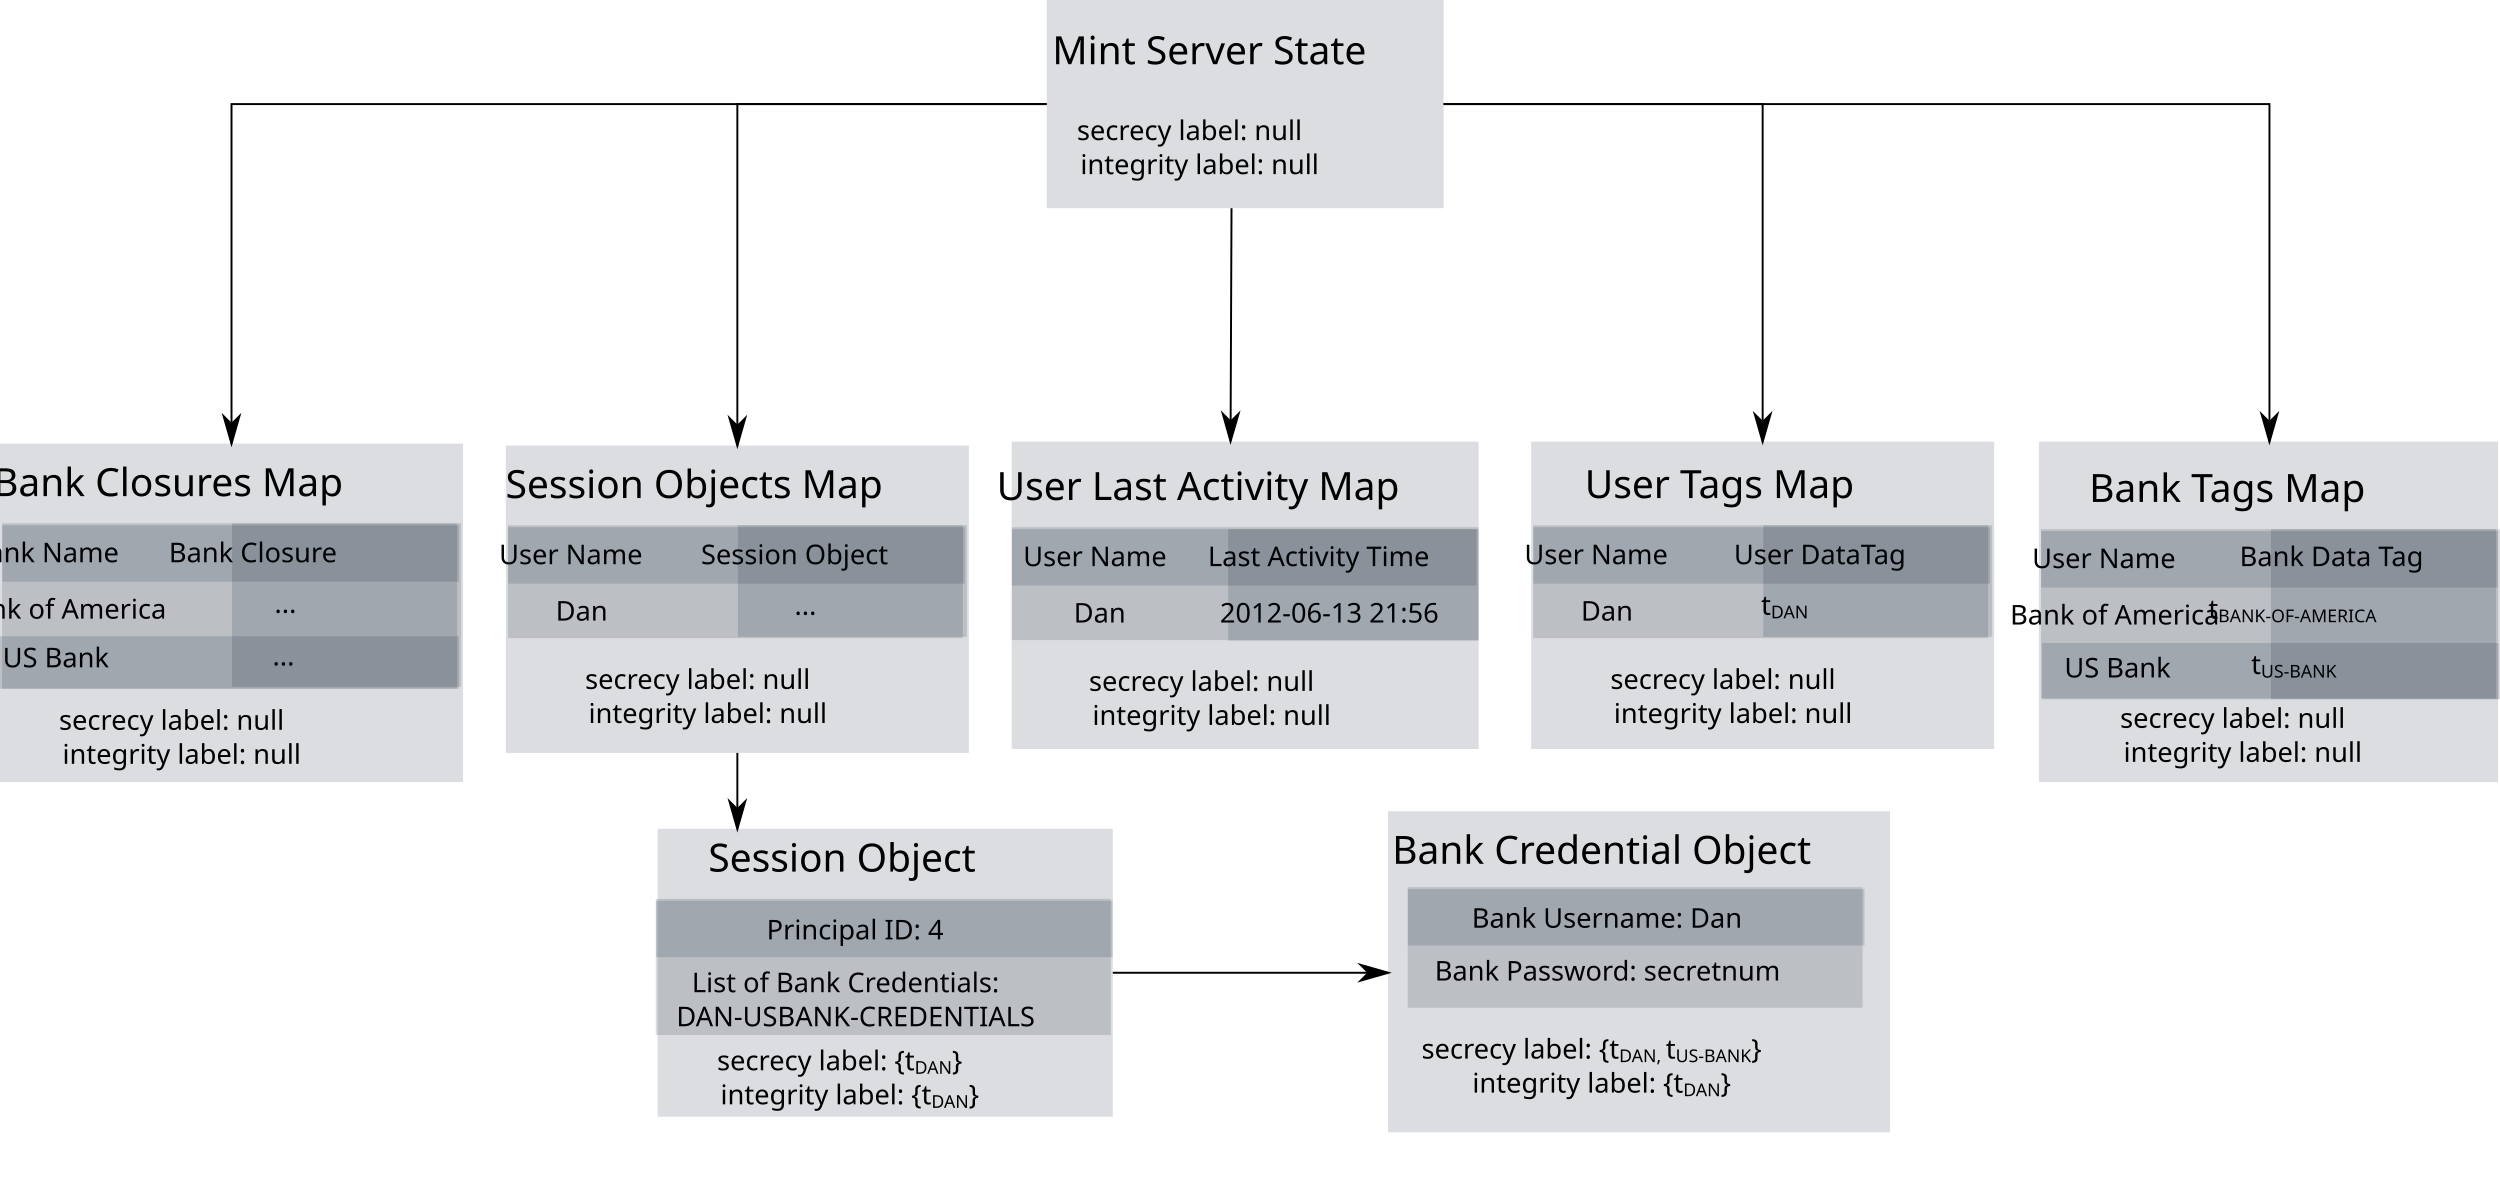
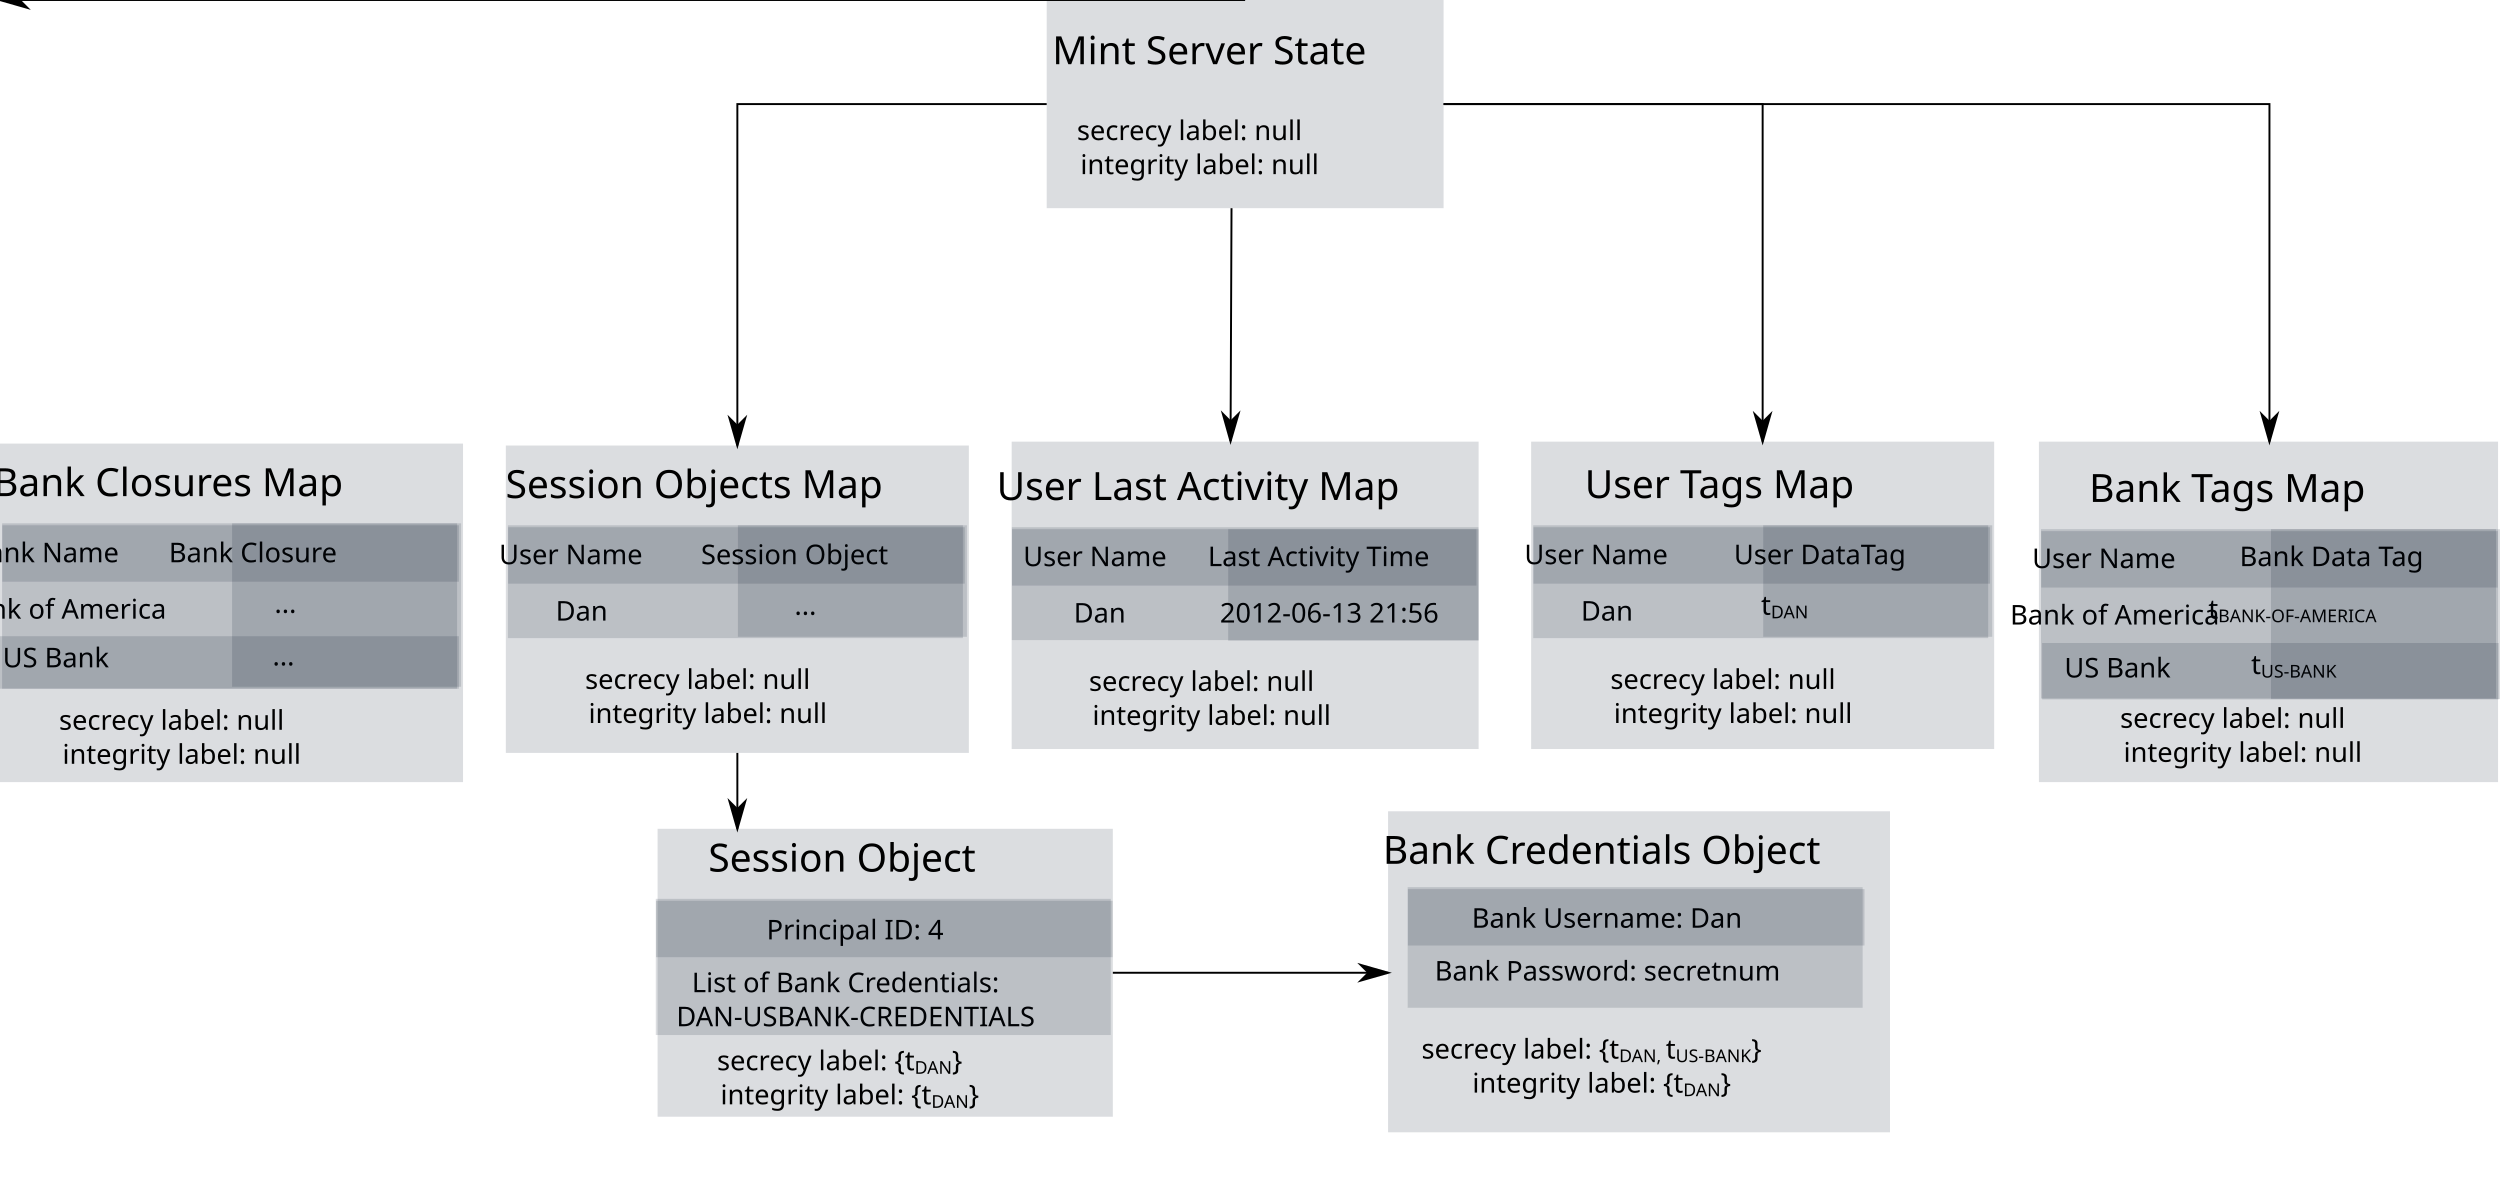
<svg xmlns="http://www.w3.org/2000/svg" width="1285" height="614" id="svg3114" version="1.1">
  <defs id="defs3116">
    <marker orient="auto" refY="0.0" refX="0.0" id="Arrow1Lstart" style="overflow:visible">
      <path id="path6534" d="M 0.0,0.0 L 5.0,-5.0 L -12.5,0.0 L 5.0,5.0 L 0.0,0.0 z " style="fill-rule:evenodd;stroke:#000000;stroke-width:1.0pt" transform="scale(0.8) translate(12.5,0)" />
    </marker>
    <marker orient="auto" refY="0.0" refX="0.0" id="Arrow1Lend" style="overflow:visible;">
      <path id="path6537" d="M 0.0,0.0 L 5.0,-5.0 L -12.5,0.0 L 5.0,5.0 L 0.0,0.0 z " style="fill-rule:evenodd;stroke:#000000;stroke-width:1.0pt;" transform="scale(0.8) rotate(180) translate(12.5,0)" />
    </marker>
    <clipPath clipPathUnits="userSpaceOnUse" id="clipPath5734">
      <rect style="fill:#d3bc5f;fill-opacity:0" id="rect5736" width="44" height="21" x="405" y="599" />
    </clipPath>
    <clipPath clipPathUnits="userSpaceOnUse" id="clipPath5734-6">
      <rect style="fill:#d3bc5f;fill-opacity:0" id="rect5736-1" width="44" height="21" x="405" y="599" />
    </clipPath>
    <clipPath clipPathUnits="userSpaceOnUse" id="clipPath5734-0">
      <rect style="fill:#d3bc5f;fill-opacity:0" id="rect5736-2" width="44" height="21" x="405" y="599" />
    </clipPath>
    <clipPath clipPathUnits="userSpaceOnUse" id="clipPath5734-00">
      <rect style="fill:#d3bc5f;fill-opacity:0" id="rect5736-6" width="44" height="21" x="405" y="599" />
    </clipPath>
    <clipPath clipPathUnits="userSpaceOnUse" id="clipPath5734-04">
      <rect style="fill:#d3bc5f;fill-opacity:0" id="rect5736-68" width="44" height="21" x="405" y="599" />
    </clipPath>
    <clipPath clipPathUnits="userSpaceOnUse" id="clipPath5734-64">
      <rect style="fill:#d3bc5f;fill-opacity:0" id="rect5736-4" width="44" height="21" x="405" y="599" />
    </clipPath>
    <clipPath clipPathUnits="userSpaceOnUse" id="clipPath5734-5">
      <rect style="fill:#d3bc5f;fill-opacity:0" id="rect5736-9" width="44" height="21" x="405" y="599" />
    </clipPath>
    <marker orient="auto" refY="0" refX="0" id="Arrow1Lstart-5" style="overflow:visible">
      <path id="path6534-3" d="M 0,0 5,-5 -12.5,0 5,5 0,0 z" style="fill-rule:evenodd;stroke:#000000;stroke-width:1pt" transform="matrix(0.8,0,0,0.8,10,0)" />
    </marker>
    <marker orient="auto" refY="0" refX="0" id="Arrow1Lstart-50" style="overflow:visible">
      <path id="path6534-9" d="M 0,0 5,-5 -12.5,0 5,5 0,0 z" style="fill-rule:evenodd;stroke:#000000;stroke-width:1pt" transform="matrix(0.8,0,0,0.8,10,0)" />
    </marker>
  </defs>
  <g id="layer1" transform="translate(-16,236.6378)">
    <text xml:space="preserve" style="font-size:32px;font-style:normal;font-weight:normal;line-height:125%;letter-spacing:0px;word-spacing:0px;fill:#000000;fill-opacity:1;stroke:none;font-family:Sans" x="290" y="-229.638" id="text3505">
      <tspan id="tspan3507" x="290" y="-229.638" />
    </text>
    <text xml:space="preserve" style="font-size:20px;font-style:normal;font-weight:normal;line-height:125%;letter-spacing:0px;word-spacing:0px;fill:#000000;fill-opacity:1;stroke:none;font-family:Sans" x="287" y="-238.638" id="text3509">
      <tspan id="tspan3511" x="287" y="-238.638" />
    </text>
    <g id="g3713" transform="translate(326,-282)">
      <g id="g3747">
        <rect style="fill:#001228;fill-opacity:0.141" id="rect3501" width="204" height="107" x="228" y="45.362" />
        <text xml:space="preserve" style="font-size:20px;font-style:normal;font-weight:normal;text-align:center;line-height:125%;letter-spacing:0px;word-spacing:0px;text-anchor:middle;fill:#000000;fill-opacity:1;stroke:none;font-family:Sans" x="335" y="78.362" id="text3513">
          <tspan id="tspan3515" x="335" y="78.362">Mint Server State</tspan>
        </text>
        <text xml:space="preserve" style="font-size:20px;font-style:normal;font-weight:normal;text-align:center;line-height:125%;letter-spacing:0px;word-spacing:0px;text-anchor:middle;fill:#000000;fill-opacity:1;stroke:none;font-family:Sans" x="330" y="117.362" id="text3517">
          <tspan id="tspan3519" x="330" y="117.362" style="font-size:14px">secrecy label: null</tspan>
          <tspan x="330" y="134.862" id="tspan3521" style="font-size:14px">integrity label: null</tspan>
        </text>
      </g>
    </g>
-     <path style="fill:none;stroke:#000000;stroke-width:1px;stroke-linecap:butt;stroke-linejoin:miter;stroke-opacity:1;marker-end:url(#Arrow1Lend);display:inline" d="m 554,-183.138 -419,0 0,174.5" id="path3557" />
+     <path style="fill:none;stroke:#000000;stroke-width:1px;stroke-linecap:butt;stroke-linejoin:miter;stroke-opacity:1;marker-end:url(#Arrow1Lend);display:inline" d="m 656,-236.638 0,0 -640,0" id="path3557" />
    <path style="fill:none;stroke:#000000;stroke-width:1px;stroke-linecap:butt;stroke-linejoin:miter;stroke-opacity:1" d="m 185,-38.276 0,0" id="path3561" />
    <g id="g4332" transform="translate(8,-384)">
      <g transform="translate(-333,-23)" id="g3661">
        <g id="g3721">
          <g id="g3593" transform="translate(0,-12)">
            <g transform="translate(335,116)" id="g3611">
              <rect y="335.362" x="7.073" height="85" width="233.863" id="rect3523" style="fill:#001228;fill-opacity:0.141" />
              <rect y="335.362" x="125.281" height="84" width="117.719" id="rect3525" style="fill:#001228;fill-opacity:0.141" />
              <rect y="336.362" x="7.191" height="29" width="234.698" id="rect3527" style="fill:#001228;fill-opacity:0.141" />
              <rect y="393.362" x="6" height="27" width="235.889" id="rect3529" style="fill:#001228;fill-opacity:0.141" />
              <text id="text3531" y="355.362" x="68" style="font-size:20px;font-style:normal;font-weight:normal;text-align:center;line-height:125%;letter-spacing:0px;word-spacing:0px;text-anchor:middle;fill:#000000;fill-opacity:1;stroke:none;font-family:Sans" xml:space="preserve">
                <tspan style="font-size:14px" y="355.362" x="68" id="tspan3533">Bank Name</tspan>
              </text>
              <text id="text3535" y="355.362" x="175" style="font-size:20px;font-style:normal;font-weight:normal;text-align:center;line-height:125%;letter-spacing:0px;word-spacing:0px;text-anchor:middle;fill:#000000;fill-opacity:1;stroke:none;font-family:Sans" xml:space="preserve">
                <tspan style="font-size:14px" y="355.362" x="175" id="tspan3537">Bank Closure</tspan>
              </text>
              <text id="text3539" y="384.362" x="65" style="font-size:14px;font-style:normal;font-weight:normal;text-align:center;line-height:125%;letter-spacing:0px;word-spacing:0px;text-anchor:middle;fill:#000000;fill-opacity:1;stroke:none;font-family:Sans" xml:space="preserve">
                <tspan y="384.362" x="65" id="tspan3541">Bank of America</tspan>
              </text>
              <text id="text3543" y="381.362" x="180" style="font-size:14px;font-style:normal;font-weight:normal;text-align:center;line-height:125%;letter-spacing:0px;word-spacing:0px;text-anchor:middle;fill:#000000;fill-opacity:1;stroke:none;font-family:Sans" xml:space="preserve">
                <tspan y="381.362" x="180" id="tspan3545">...</tspan>
              </text>
              <text id="text3547" y="409.362" x="62" style="font-size:14px;font-style:normal;font-weight:normal;text-align:center;line-height:125%;letter-spacing:0px;word-spacing:0px;text-anchor:middle;fill:#000000;fill-opacity:1;stroke:none;font-family:Sans" xml:space="preserve">
                <tspan y="409.362" x="62" id="tspan3549">US Bank</tspan>
              </text>
              <text id="text3551" y="408.362" x="179" style="font-size:14px;font-style:normal;font-weight:normal;text-align:center;line-height:125%;letter-spacing:0px;word-spacing:0px;text-anchor:middle;fill:#000000;fill-opacity:1;stroke:none;font-family:Sans" xml:space="preserve">
                <tspan y="408.362" x="179" id="tspan3553">...</tspan>
              </text>
            </g>
          </g>
          <rect y="398.362" x="341" height="174" width="238" id="rect3501-4" style="fill:#001228;fill-opacity:0.141" />
          <text id="text3589" y="425.362" x="456" style="font-size:20px;font-style:normal;font-weight:normal;text-align:center;line-height:125%;letter-spacing:0px;word-spacing:0px;text-anchor:middle;fill:#000000;fill-opacity:1;stroke:none;font-family:Sans" xml:space="preserve">
            <tspan y="425.362" x="456" id="tspan3591">Bank Closures Map</tspan>
          </text>
          <text id="text3517-7" y="545.474" x="462.993" style="font-size:20px;font-style:normal;font-weight:normal;text-align:center;line-height:125%;letter-spacing:0px;word-spacing:0px;text-anchor:middle;fill:#000000;fill-opacity:1;stroke:none;font-family:Sans" xml:space="preserve">
            <tspan style="font-size:14px" y="545.474" x="462.993" id="tspan3519-0">secrecy label: null</tspan>
            <tspan style="font-size:14px" id="tspan3521-2" y="562.974" x="462.993">integrity label: null</tspan>
          </text>
        </g>
      </g>
    </g>
    <flowRoot xml:space="preserve" id="flowRoot3653" style="font-size:20px;font-style:normal;font-weight:normal;text-align:center;line-height:125%;letter-spacing:0px;word-spacing:0px;text-anchor:middle;fill:#000000;fill-opacity:1;stroke:none;font-family:Sans" transform="translate(0,-384)">
      <flowRegion id="flowRegion3655">
        <rect id="rect3657" width="348" height="355" x="272" y="328.362" />
      </flowRegion>
      <flowPara id="flowPara3659" />
    </flowRoot>
    <g id="g4449" transform="translate(4,-384)">
      <g id="g3593-1" transform="translate(-69,-34)">
        <g transform="translate(335,116)" id="g3611-0">
          <rect y="335.362" x="7.073" height="58" width="233.863" id="rect3523-6" style="fill:#001228;fill-opacity:0.141" />
          <rect y="335.362" x="125.281" height="57.318" width="117.719" id="rect3525-2" style="fill:#001228;fill-opacity:0.141" />
          <rect y="336.362" x="7.191" height="29" width="234.698" id="rect3527-2" style="fill:#001228;fill-opacity:0.141" />
          <text id="text3531-8" y="355.362" x="68" style="font-size:20px;font-style:normal;font-weight:normal;text-align:center;line-height:125%;letter-spacing:0px;word-spacing:0px;text-anchor:middle;fill:#000000;fill-opacity:1;stroke:none;font-family:Sans" xml:space="preserve">
            <tspan style="font-size:14px" y="355.362" x="68" id="tspan3533-7">User Name</tspan>
          </text>
          <text id="text3535-0" y="355.362" x="183" style="font-size:20px;font-style:normal;font-weight:normal;text-align:center;line-height:125%;letter-spacing:0px;word-spacing:0px;text-anchor:middle;fill:#000000;fill-opacity:1;stroke:none;font-family:Sans" xml:space="preserve">
            <tspan style="font-size:14px" y="355.362" x="183" id="tspan3537-6">Session Object</tspan>
          </text>
          <text id="text3539-0" y="384.362" x="65" style="font-size:14px;font-style:normal;font-weight:normal;text-align:center;line-height:125%;letter-spacing:0px;word-spacing:0px;text-anchor:middle;fill:#000000;fill-opacity:1;stroke:none;font-family:Sans" xml:space="preserve">
            <tspan y="384.362" x="65" id="tspan3541-3">Dan</tspan>
          </text>
          <text id="text3543-3" y="381.362" x="180" style="font-size:14px;font-style:normal;font-weight:normal;text-align:center;line-height:125%;letter-spacing:0px;word-spacing:0px;text-anchor:middle;fill:#000000;fill-opacity:1;stroke:none;font-family:Sans" xml:space="preserve">
            <tspan y="381.362" x="180" id="tspan3545-0">...</tspan>
          </text>
        </g>
      </g>
      <rect y="376.362" x="272" height="158" width="238" id="rect3501-4-6" style="fill:#001228;fill-opacity:0.141" />
      <text id="text3589-0" y="403.362" x="387" style="font-size:20px;font-style:normal;font-weight:normal;text-align:center;line-height:125%;letter-spacing:0px;word-spacing:0px;text-anchor:middle;fill:#000000;fill-opacity:1;stroke:none;font-family:Sans" xml:space="preserve">
        <tspan y="403.362" x="387" id="tspan3591-1">Session Objects Map</tspan>
      </text>
      <text id="text3517-7-2" y="501.474" x="393.993" style="font-size:20px;font-style:normal;font-weight:normal;text-align:center;line-height:125%;letter-spacing:0px;word-spacing:0px;text-anchor:middle;fill:#000000;fill-opacity:1;stroke:none;font-family:Sans" xml:space="preserve">
        <tspan style="font-size:14px" y="501.474" x="393.993" id="tspan3519-0-6">secrecy label: null</tspan>
        <tspan style="font-size:14px" id="tspan3521-2-0" y="518.974" x="393.993">integrity label: null</tspan>
      </text>
    </g>
    <path style="fill:none;stroke:#000000;stroke-width:1px;stroke-linecap:butt;stroke-linejoin:miter;stroke-opacity:1;marker-start:url(#Arrow1Lstart);marker-end:none;display:inline" d="m 395,-7.638 0,-175.5 159,0" id="path3858" />
    <g id="g17198" transform="translate(-3,-1)">
      <rect y="35.362" x="539.073" height="58" width="239.863" id="rect3523-6-6" style="fill:#001228;fill-opacity:0.141" />
      <rect y="36.362" x="650.281" height="57.318" width="128.719" id="rect3525-2-8" style="fill:#001228;fill-opacity:0.141" />
      <rect y="36.362" x="539.191" height="29" width="238.698" id="rect3527-2-6" style="fill:#001228;fill-opacity:0.141" />
      <text id="text3531-8-5" y="55.362" x="600" style="font-size:20px;font-style:normal;font-weight:normal;text-align:center;line-height:125%;letter-spacing:0px;word-spacing:0px;text-anchor:middle;fill:#000000;fill-opacity:1;stroke:none;font-family:Sans" xml:space="preserve">
        <tspan style="font-size:14px" y="55.362" x="600" id="tspan3533-7-4">User Name</tspan>
      </text>
      <text id="text3535-0-5" y="55.362" x="715" style="font-size:20px;font-style:normal;font-weight:normal;text-align:center;line-height:125%;letter-spacing:0px;word-spacing:0px;text-anchor:middle;fill:#000000;fill-opacity:1;stroke:none;font-family:Sans" xml:space="preserve">
        <tspan style="font-size:14px" y="55.362" x="715" id="tspan3537-6-9">Last Activity Time</tspan>
      </text>
      <text id="text3539-0-2" y="84.362" x="597" style="font-size:14px;font-style:normal;font-weight:normal;text-align:center;line-height:125%;letter-spacing:0px;word-spacing:0px;text-anchor:middle;fill:#000000;fill-opacity:1;stroke:none;font-family:Sans" xml:space="preserve">
        <tspan y="84.362" x="597" id="tspan3541-3-0">Dan</tspan>
      </text>
      <text id="text3543-3-4" y="84.362" x="715" style="font-size:14px;font-style:normal;font-weight:normal;text-align:center;line-height:125%;letter-spacing:0px;word-spacing:0px;text-anchor:middle;fill:#000000;fill-opacity:1;stroke:none;font-family:Sans" xml:space="preserve">
        <tspan y="84.362" x="715" id="tspan3545-0-6">2012-06-13 21:56</tspan>
      </text>
      <rect y="-8.638" x="539" height="158" width="240" id="rect3501-4-6-1" style="fill:#001228;fill-opacity:0.141;display:inline" />
      <text id="text3589-0-7" y="21.362" x="653" style="font-size:20px;font-style:normal;font-weight:normal;text-align:center;line-height:125%;letter-spacing:0px;word-spacing:0px;text-anchor:middle;fill:#000000;fill-opacity:1;stroke:none;display:inline;font-family:Sans" xml:space="preserve">
        <tspan y="21.362" x="653" id="tspan3591-1-2">User Last Activity Map</tspan>
      </text>
      <text id="text3517-7-2-5" y="119.474" x="659.993" style="font-size:20px;font-style:normal;font-weight:normal;text-align:center;line-height:125%;letter-spacing:0px;word-spacing:0px;text-anchor:middle;fill:#000000;fill-opacity:1;stroke:none;display:inline;font-family:Sans" xml:space="preserve">
        <tspan style="font-size:14px" y="119.474" x="659.993" id="tspan3519-0-6-8">secrecy label: null</tspan>
        <tspan style="font-size:14px" id="tspan3521-2-0-6" y="136.974" x="659.993">integrity label: null</tspan>
      </text>
    </g>
    <g id="g4492" transform="translate(0,-384)">
      <g id="g3593-1-0-5" transform="translate(462,-34)" style="display:inline">
        <g transform="translate(335,116)" id="g3611-0-0-7">
          <rect y="335.362" x="7.073" height="58" width="233.863" id="rect3523-6-6-0" style="fill:#001228;fill-opacity:0.141" />
          <rect y="335.362" x="125.281" height="57.318" width="117.719" id="rect3525-2-8-5" style="fill:#001228;fill-opacity:0.141" />
          <rect y="336.362" x="7.191" height="29" width="234.698" id="rect3527-2-6-2" style="fill:#001228;fill-opacity:0.141" />
          <text id="text3531-8-5-1" y="355.362" x="68" style="font-size:20px;font-style:normal;font-weight:normal;text-align:center;line-height:125%;letter-spacing:0px;word-spacing:0px;text-anchor:middle;fill:#000000;fill-opacity:1;stroke:none;font-family:Sans" xml:space="preserve">
            <tspan style="font-size:14px" y="355.362" x="68" id="tspan3533-7-4-8">User Name</tspan>
          </text>
          <text id="text3535-0-5-8" y="355.362" x="183" style="font-size:20px;font-style:normal;font-weight:normal;text-align:center;line-height:125%;letter-spacing:0px;word-spacing:0px;text-anchor:middle;fill:#000000;fill-opacity:1;stroke:none;font-family:Sans" xml:space="preserve">
            <tspan style="font-size:14px" y="355.362" x="183" id="tspan3537-6-9-0">User DataTag</tspan>
          </text>
          <text id="text3539-0-2-3" y="384.362" x="65" style="font-size:14px;font-style:normal;font-weight:normal;text-align:center;line-height:125%;letter-spacing:0px;word-spacing:0px;text-anchor:middle;fill:#000000;fill-opacity:1;stroke:none;font-family:Sans" xml:space="preserve">
            <tspan y="384.362" x="65" id="tspan3541-3-0-5">Dan</tspan>
          </text>
          <text id="text3543-3-4-8" y="381.362" x="180" style="font-size:14px;font-style:normal;font-weight:normal;text-align:center;line-height:125%;letter-spacing:0px;word-spacing:0px;text-anchor:middle;fill:#000000;fill-opacity:1;stroke:none;font-family:Sans" xml:space="preserve">
            <tspan y="381.362" x="180" id="tspan3545-0-6-6">t<tspan id="tspan4143" style="font-size:65.001%;baseline-shift:sub">DAN</tspan>
            </tspan>
          </text>
        </g>
      </g>
      <rect y="374.362" x="803" height="158" width="238" id="rect3501-4-6-1-7" style="fill:#001228;fill-opacity:0.141;display:inline" />
      <text id="text3589-0-7-1" y="403.362" x="918" style="font-size:20px;font-style:normal;font-weight:normal;text-align:center;line-height:125%;letter-spacing:0px;word-spacing:0px;text-anchor:middle;fill:#000000;fill-opacity:1;stroke:none;display:inline;font-family:Sans" xml:space="preserve">
        <tspan y="403.362" x="918" id="tspan3591-1-2-9">User Tags Map</tspan>
      </text>
      <text id="text3517-7-2-5-7" y="501.474" x="924.993" style="font-size:20px;font-style:normal;font-weight:normal;text-align:center;line-height:125%;letter-spacing:0px;word-spacing:0px;text-anchor:middle;fill:#000000;fill-opacity:1;stroke:none;display:inline;font-family:Sans" xml:space="preserve">
        <tspan style="font-size:14px" y="501.474" x="924.993" id="tspan3519-0-6-8-0">secrecy label: null</tspan>
        <tspan style="font-size:14px" id="tspan3521-2-0-6-6" y="518.974" x="924.993">integrity label: null</tspan>
      </text>
    </g>
    <g id="g4514" transform="translate(0,-384)">
      <g id="g3593-1-0-0" transform="translate(723,-32)" style="display:inline">
        <g transform="translate(335,116)" id="g3611-0-0-4">
          <rect y="335.362" x="7.073" height="87" width="233.863" id="rect3523-6-6-2" style="fill:#001228;fill-opacity:0.141" />
          <rect y="335.362" x="125.281" height="87.318" width="117.719" id="rect3525-2-8-2" style="fill:#001228;fill-opacity:0.141" />
          <rect y="336.362" x="7.191" height="29" width="234.698" id="rect3527-2-6-7" style="fill:#001228;fill-opacity:0.141" />
          <text id="text3531-8-5-9" y="355.362" x="68" style="font-size:20px;font-style:normal;font-weight:normal;text-align:center;line-height:125%;letter-spacing:0px;word-spacing:0px;text-anchor:middle;fill:#000000;fill-opacity:1;stroke:none;font-family:Sans" xml:space="preserve">
            <tspan style="font-size:14px" y="355.362" x="68" id="tspan3533-7-4-1">User Name</tspan>
          </text>
          <text id="text3535-0-5-4" y="354.362" x="185" style="font-size:20px;font-style:normal;font-weight:normal;text-align:center;line-height:125%;letter-spacing:0px;word-spacing:0px;text-anchor:middle;fill:#000000;fill-opacity:1;stroke:none;font-family:Sans" xml:space="preserve">
            <tspan style="font-size:14px" y="354.362" x="185" id="tspan3537-6-9-8">Bank Data Tag</tspan>
          </text>
          <text id="text3539-0-2-4" y="384.362" x="65" style="font-size:14px;font-style:normal;font-weight:normal;text-align:center;line-height:125%;letter-spacing:0px;word-spacing:0px;text-anchor:middle;fill:#000000;fill-opacity:1;stroke:none;font-family:Sans" xml:space="preserve">
            <tspan y="384.362" x="65" id="tspan3541-3-0-55">Bank of America</tspan>
          </text>
          <text id="text3543-3-4-4" y="381.362" x="180" style="font-size:14px;font-style:normal;font-weight:normal;text-align:center;line-height:125%;letter-spacing:0px;word-spacing:0px;text-anchor:middle;fill:#000000;fill-opacity:1;stroke:none;font-family:Sans" xml:space="preserve">
            <tspan y="381.362" x="180" id="tspan3545-0-6-1">t<tspan style="font-size:65.001%;baseline-shift:sub" id="tspan4326">BANK-OF-AMERICA</tspan>
            </tspan>
          </text>
          <rect y="393.862" x="7.651" height="29" width="234.698" id="rect3527-2-6-7-7" style="fill:#001228;fill-opacity:0.141;display:inline" />
          <text id="text3539-0-2-4-0" y="411.581" x="66.419" style="font-size:14px;font-style:normal;font-weight:normal;text-align:center;line-height:125%;letter-spacing:0px;word-spacing:0px;text-anchor:middle;fill:#000000;fill-opacity:1;stroke:none;display:inline;font-family:Sans" xml:space="preserve">
            <tspan y="411.581" x="66.419" id="tspan3541-3-0-55-8">US Bank</tspan>
          </text>
          <text id="text3543-3-4-4-0" y="409.813" x="180.719" style="font-size:14px;font-style:normal;font-weight:normal;text-align:center;line-height:125%;letter-spacing:0px;word-spacing:0px;text-anchor:middle;fill:#000000;fill-opacity:1;stroke:none;display:inline;font-family:Sans" xml:space="preserve">
            <tspan y="409.813" x="180.719" id="tspan3545-0-6-1-9">t<tspan id="tspan4145-8" style="font-size:65.001%;baseline-shift:sub">US-BANK</tspan>
            </tspan>
          </text>
        </g>
      </g>
      <rect y="374.362" x="1064" height="175" width="236" id="rect3501-4-6-1-9" style="fill:#001228;fill-opacity:0.141;display:inline" />
      <text id="text3589-0-7-8" y="405.362" x="1179" style="font-size:20px;font-style:normal;font-weight:normal;text-align:center;line-height:125%;letter-spacing:0px;word-spacing:0px;text-anchor:middle;fill:#000000;fill-opacity:1;stroke:none;display:inline;font-family:Sans" xml:space="preserve">
        <tspan y="405.362" x="1179" id="tspan3591-1-2-0">Bank Tags Map</tspan>
      </text>
      <text id="text3517-7-2-5-9" y="521.474" x="1186.993" style="font-size:20px;font-style:normal;font-weight:normal;text-align:center;line-height:125%;letter-spacing:0px;word-spacing:0px;text-anchor:middle;fill:#000000;fill-opacity:1;stroke:none;display:inline;font-family:Sans" xml:space="preserve">
        <tspan style="font-size:14px" y="521.474" x="1186.993" id="tspan3519-0-6-8-4">secrecy label: null</tspan>
        <tspan style="font-size:14px" id="tspan3521-2-0-6-9" y="538.974" x="1186.993">integrity label: null</tspan>
      </text>
    </g>
    <path id="path4328" d="m 922,-9.638 0,-173.5 -164,0" style="fill:none;stroke:#000000;stroke-width:1px;stroke-linecap:butt;stroke-linejoin:miter;stroke-opacity:1;marker-start:url(#Arrow1Lstart);display:inline" />
    <path id="path4330" d="m 1182.5,-9.638 0,-173.5 -424.5,0" style="fill:none;stroke:#000000;stroke-width:1px;stroke-linecap:butt;stroke-linejoin:miter;stroke-opacity:1;marker-start:url(#Arrow1Lstart);display:inline" />
    <g id="g3229">
      <rect y="225.362" x="353.073" height="70" width="233.863" id="rect3523-6-68" style="fill:#001228;fill-opacity:0.141" />
      <rect y="226.362" x="353.191" height="29" width="234.698" id="rect3527-2-9" style="fill:#001228;fill-opacity:0.141" />
      <text id="text3535-0-2" y="273.362" x="474" style="font-size:20px;font-style:normal;font-weight:normal;text-align:center;line-height:125%;letter-spacing:0px;word-spacing:0px;text-anchor:middle;fill:#000000;fill-opacity:1;stroke:none;font-family:Sans" xml:space="preserve">
        <tspan style="font-size:14px" y="273.362" x="474" id="tspan3537-6-1">List of Bank Credentials:</tspan>
        <tspan style="font-size:14px" y="290.862" x="474" id="tspan4776">DAN-USBANK-CREDENTIALS</tspan>
      </text>
      <text id="text3535-0-2-7" y="246.224" x="473.709" style="font-size:20px;font-style:normal;font-weight:normal;text-align:center;line-height:125%;letter-spacing:0px;word-spacing:0px;text-anchor:middle;fill:#000000;fill-opacity:1;stroke:none;font-family:Sans" xml:space="preserve">
        <tspan style="font-size:14px" y="246.224" x="473.709" id="tspan3537-6-1-0">Principal ID: 4</tspan>
      </text>
      <rect y="189.362" x="354" height="148" width="234" id="rect3501-4-6-3" style="fill:#001228;fill-opacity:0.141" />
      <text id="text3589-0-1" y="211.362" x="467" style="font-size:20px;font-style:normal;font-weight:normal;text-align:center;line-height:125%;letter-spacing:0px;word-spacing:0px;text-anchor:middle;fill:#000000;fill-opacity:1;stroke:none;font-family:Sans" xml:space="preserve">
        <tspan y="211.362" x="467" id="tspan3591-1-29">Session Object</tspan>
      </text>
      <text id="text3517-7-2-9" y="313.474" x="470.993" style="font-size:20px;font-style:normal;font-weight:normal;text-align:center;line-height:125%;letter-spacing:0px;word-spacing:0px;text-anchor:middle;fill:#000000;fill-opacity:1;stroke:none;font-family:Sans" xml:space="preserve">
        <tspan style="font-size:14px" y="313.474" x="470.993" id="tspan3519-0-6-6">secrecy label: {t<tspan style="font-size:65.001%;baseline-shift:sub" id="tspan4778">DAN</tspan>}</tspan>
        <tspan style="font-size:14px" id="tspan3521-2-0-9" y="330.974" x="470.993">integrity label: {t<tspan style="font-size:65.001%;baseline-shift:sub" id="tspan4780">DAN</tspan>}</tspan>
      </text>
    </g>
    <g id="g4882" transform="translate(-39,-60)">
      <rect y="279.362" x="778.536" height="62" width="233.863" id="rect3523-6-68-3" style="fill:#001228;fill-opacity:0.141" />
      <rect y="280.362" x="778.655" height="29" width="234.698" id="rect3527-2-9-4" style="fill:#001228;fill-opacity:0.141" />
      <text id="text3535-0-2-0" y="327.362" x="899.464" style="font-size:20px;font-style:normal;font-weight:normal;text-align:center;line-height:125%;letter-spacing:0px;word-spacing:0px;text-anchor:middle;fill:#000000;fill-opacity:1;stroke:none;font-family:Sans" xml:space="preserve">
        <tspan style="font-size:14px" y="327.362" x="899.464" id="tspan4776-8">Bank Password: secretnum</tspan>
      </text>
      <text id="text3535-0-2-7-9" y="300.224" x="899.173" style="font-size:20px;font-style:normal;font-weight:normal;text-align:center;line-height:125%;letter-spacing:0px;word-spacing:0px;text-anchor:middle;fill:#000000;fill-opacity:1;stroke:none;font-family:Sans" xml:space="preserve">
        <tspan style="font-size:14px" y="300.224" x="899.173" id="tspan3537-6-1-0-7">Bank Username: Dan</tspan>
      </text>
      <rect y="240.362" x="768.464" height="165" width="258" id="rect3501-4-6-3-0" style="fill:#001228;fill-opacity:0.141" />
      <text id="text3589-0-1-8" y="267.362" x="896.464" style="font-size:20px;font-style:normal;font-weight:normal;text-align:center;line-height:125%;letter-spacing:0px;word-spacing:0px;text-anchor:middle;fill:#000000;fill-opacity:1;stroke:none;font-family:Sans" xml:space="preserve">
-         <tspan y="267.362" x="896.464" id="tspan3591-1-29-6">Bank Credential Object</tspan>
+         <tspan y="267.362" x="896.464" id="tspan3591-1-29-6">Bank Credentials Object</tspan>
      </text>
      <text id="text3517-7-2-9-6" y="367.474" x="896.457" style="font-size:20px;font-style:normal;font-weight:normal;text-align:center;line-height:125%;letter-spacing:0px;word-spacing:0px;text-anchor:middle;fill:#000000;fill-opacity:1;stroke:none;font-family:Sans" xml:space="preserve">
        <tspan style="font-size:14px" y="367.474" x="896.457" id="tspan3519-0-6-6-6">secrecy label: {t<tspan style="font-size:65.001%;baseline-shift:sub" id="tspan4778-2">DAN, </tspan>t<tspan style="font-size:65.001%;baseline-shift:sub" id="tspan4844">US-BANK</tspan>}</tspan>
        <tspan style="font-size:14px" id="tspan3521-2-0-9-9" y="384.974" x="896.457">integrity label: {t<tspan style="font-size:65.001%;baseline-shift:sub" id="tspan4780-0">DAN</tspan>}</tspan>
      </text>
    </g>
    <path id="path4846" d="m 395,150.362 0,39" style="fill:none;stroke:#000000;stroke-width:1px;stroke-linecap:butt;stroke-linejoin:miter;stroke-opacity:1;marker-start:none;marker-end:url(#Arrow1Lend);display:inline" />
    <path id="path4848" d="m 588,263.362 141.464,0" style="fill:none;stroke:#000000;stroke-width:1px;stroke-linecap:butt;stroke-linejoin:miter;stroke-opacity:1;marker-end:url(#Arrow1Lend);display:inline" />
    <path style="fill:none;stroke:#000000;stroke-width:1px;stroke-linecap:butt;stroke-linejoin:miter;stroke-opacity:1;marker-start:url(#Arrow1Lstart);marker-end:none;display:inline" d="M 648.5,-9.888 649,-129.638" id="path3858-2" />
  </g>
</svg>
